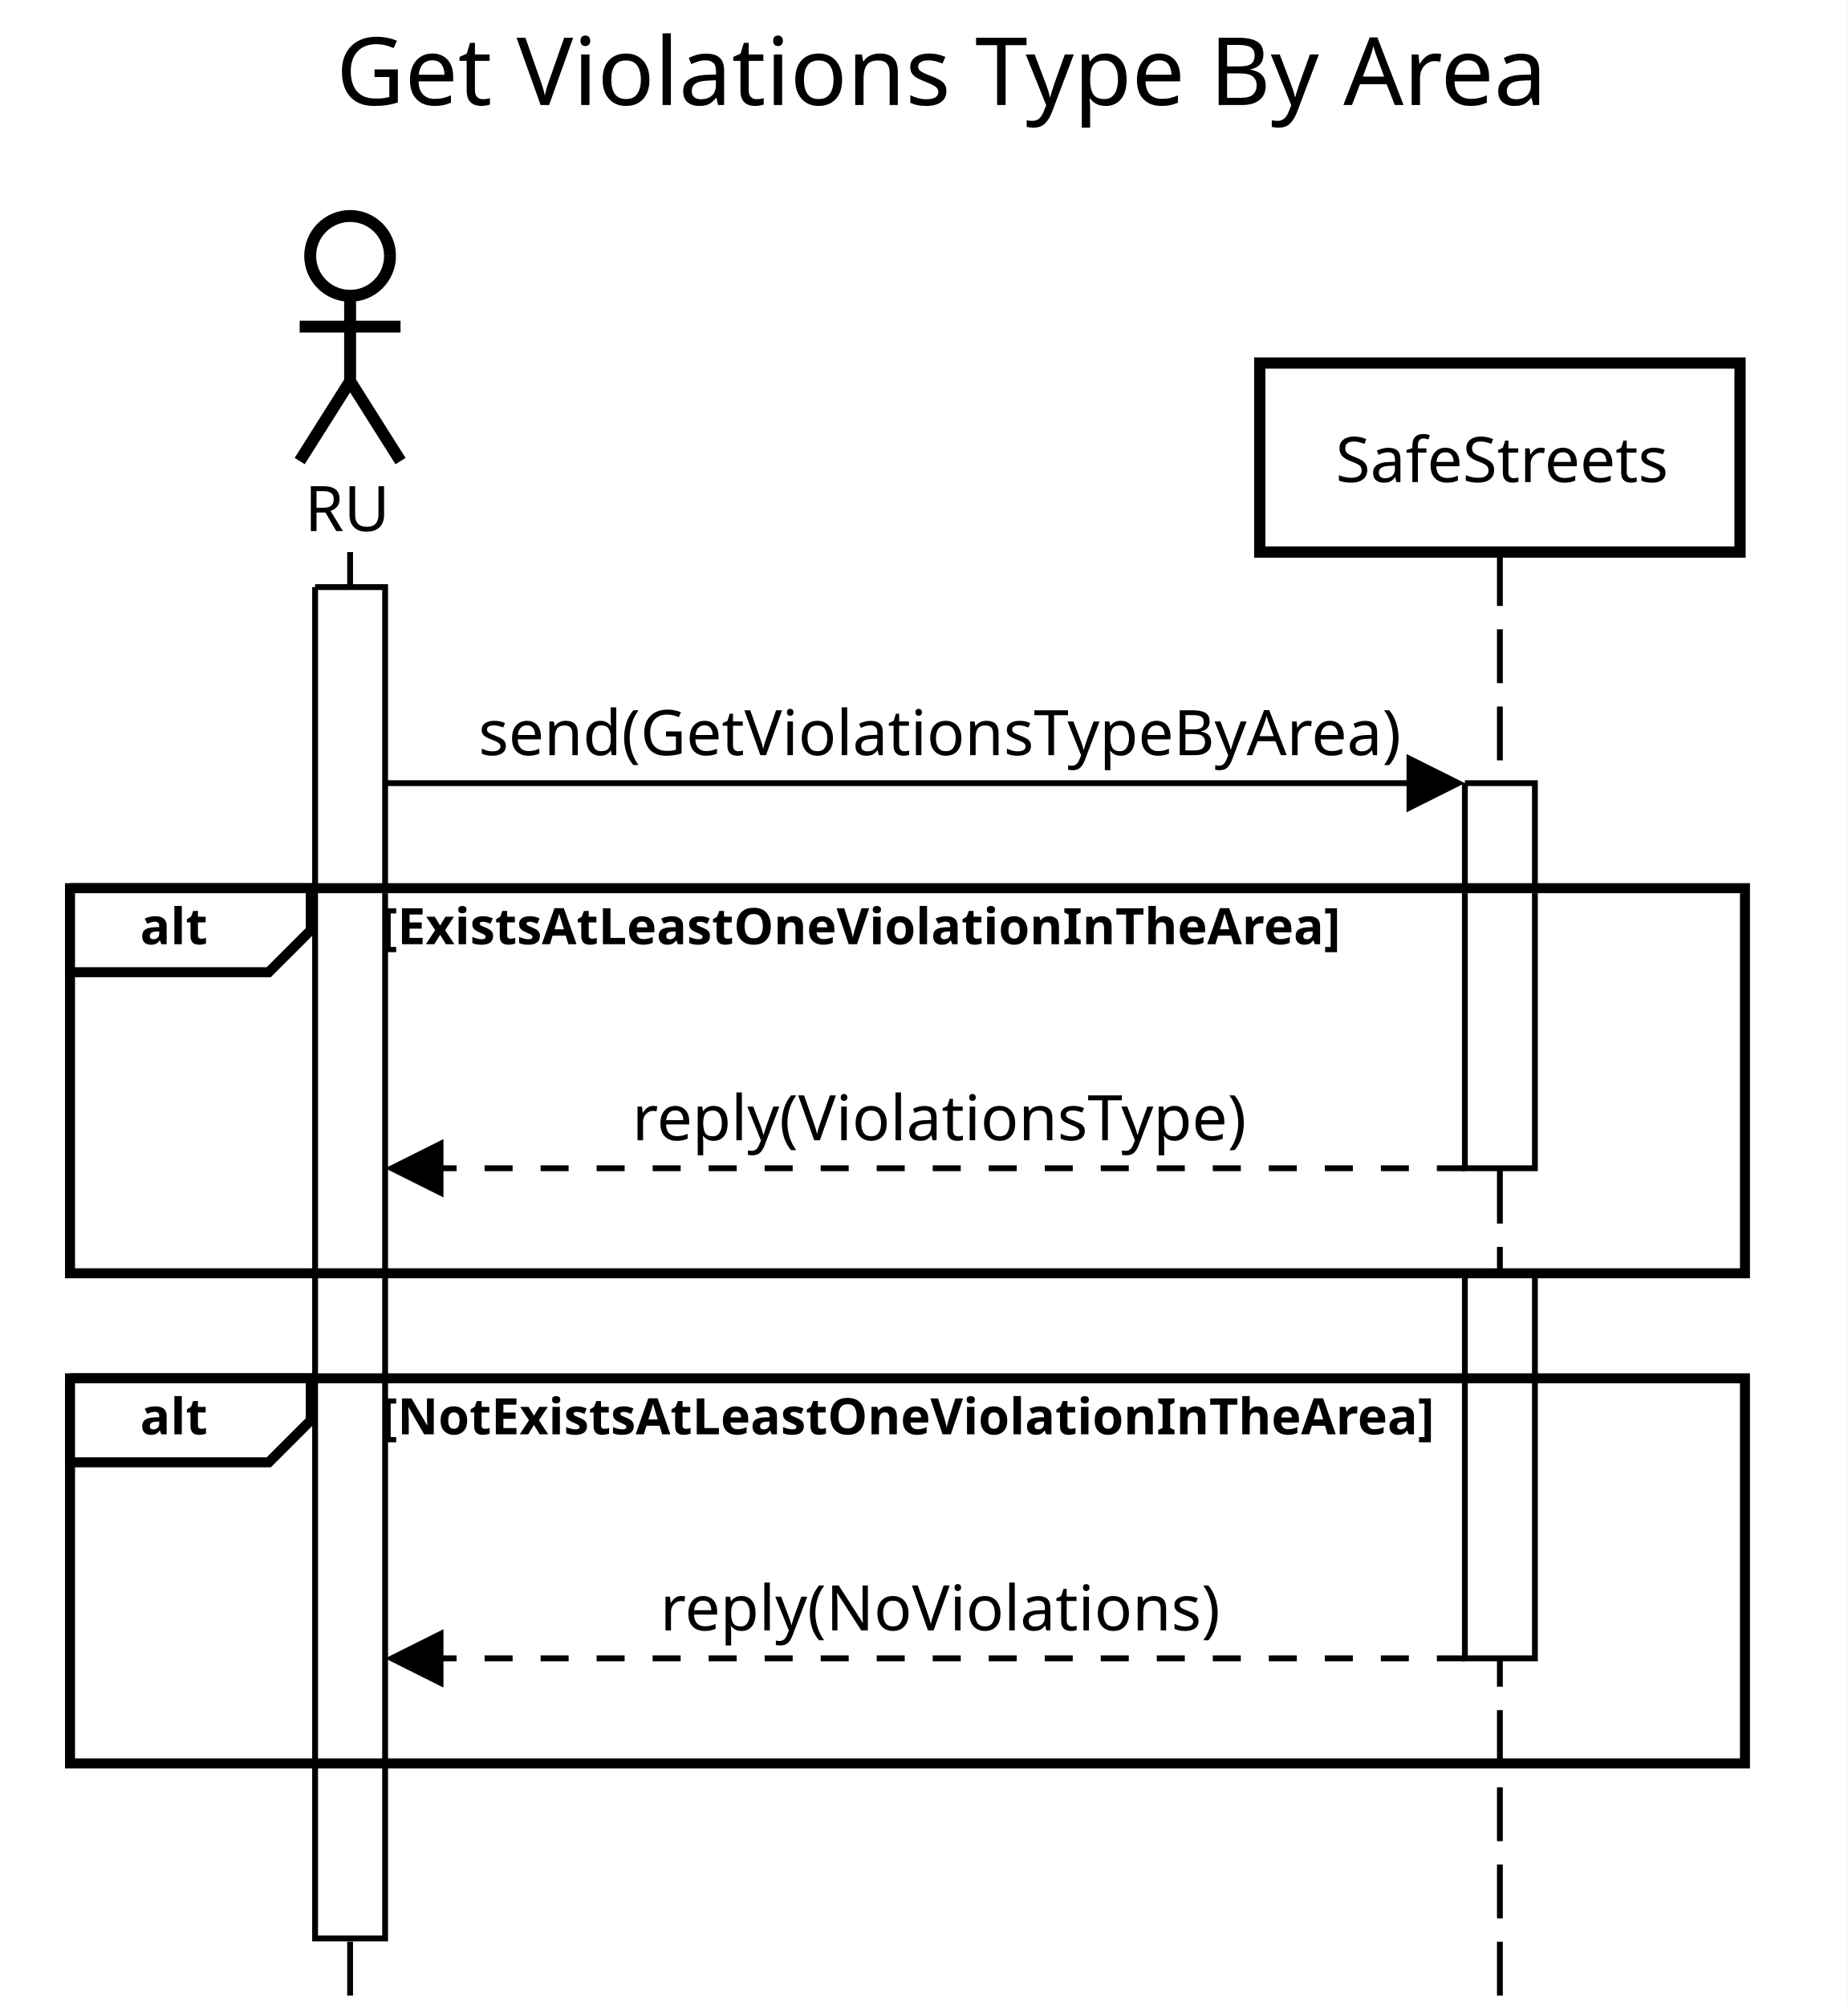
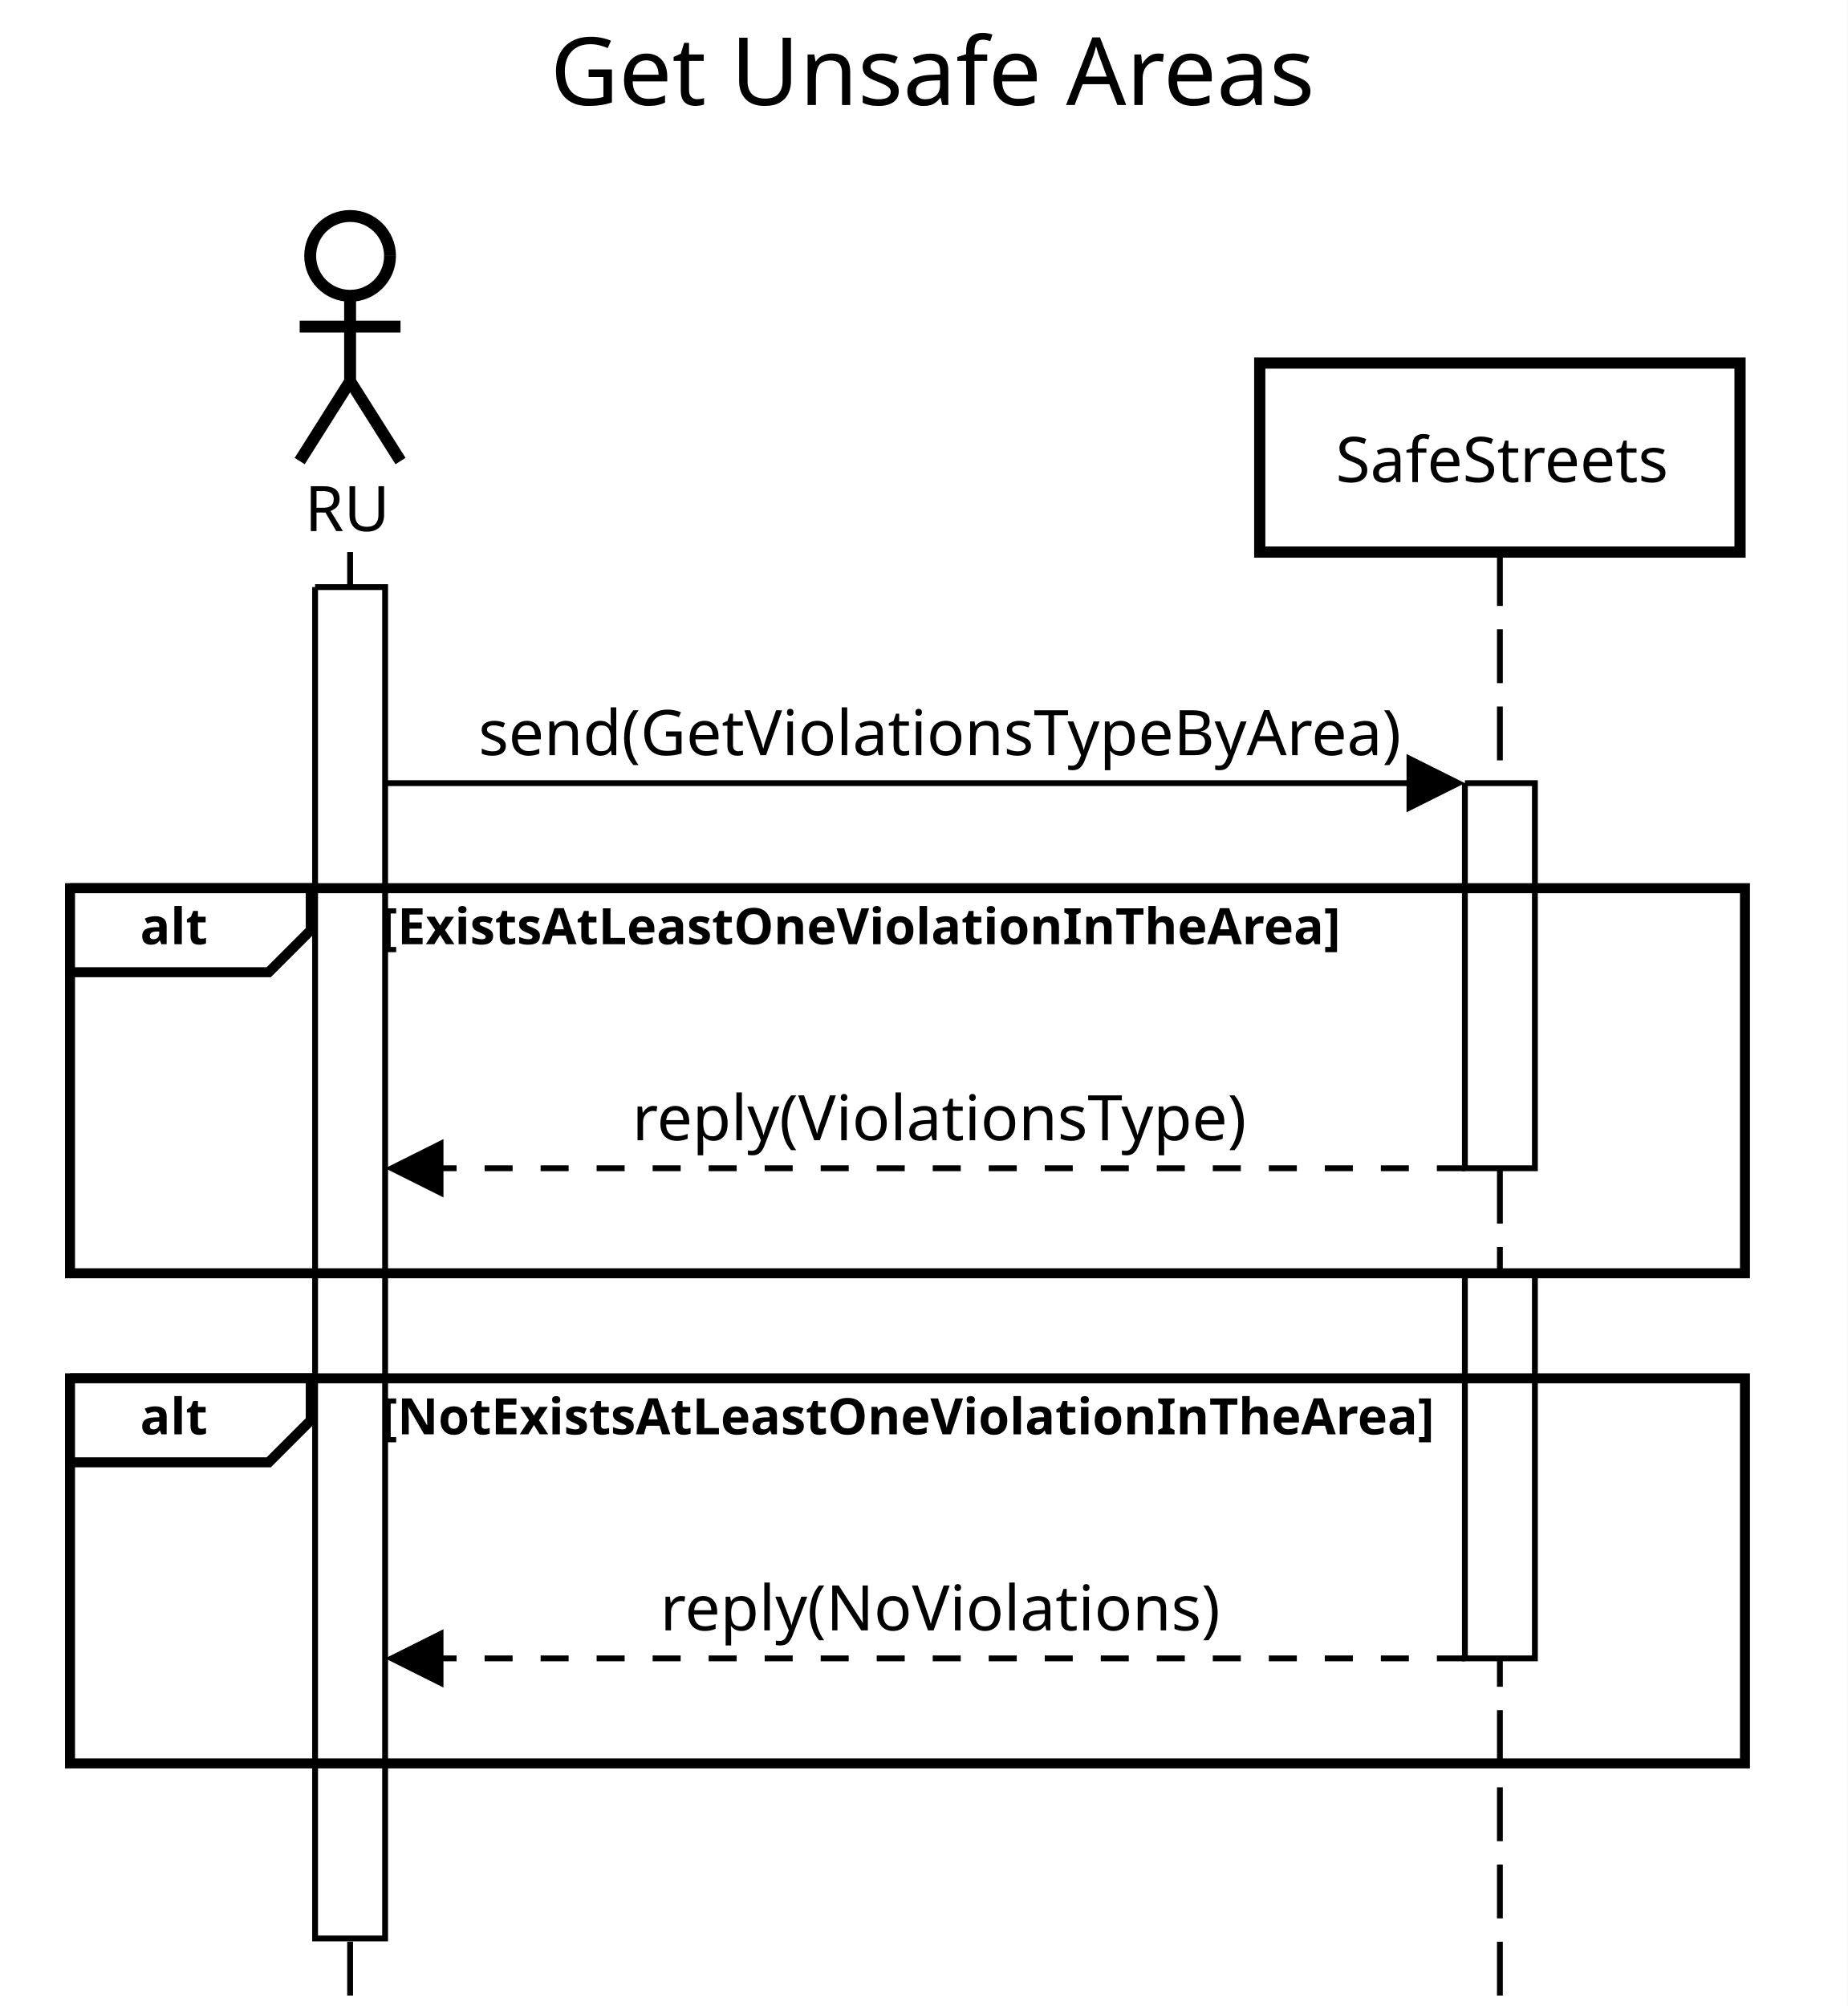
<svg xmlns="http://www.w3.org/2000/svg" version="1.1" width="431" height="468">
  <defs />
  <g>
    <g />
    <g />
    <g />
    <g>
      <rect fill="white" stroke="none" x="0" y="0" width="431" height="468" />
    </g>
    <g>
-       <text fill="black" stroke="none" font-family="sans-serif" font-size="16.5pt" font-style="normal" font-weight="normal" text-decoration="normal" x="78.422" y="24.503" text-anchor="start" dominant-baseline="alphabetic">Get Violations Type By Area</text>
+       <text fill="black" stroke="none" font-family="sans-serif" font-size="16.5pt" font-style="normal" font-weight="normal" text-decoration="normal" x="128.363" y="24.503" text-anchor="start" dominant-baseline="alphabetic">Get Unsafe Areas</text>
    </g>
    <g />
    <g>
      <path fill="none" stroke="black" paint-order="fill stroke markers" d=" M 81.676 128.803 L 81.676 468.575" stroke-miterlimit="10" stroke-width="1.361" stroke-dasharray="12.566,5.445" />
      <path fill="none" stroke="black" paint-order="fill stroke markers" d=" M 349.911 128.803 L 349.911 468.575" stroke-miterlimit="10" stroke-width="1.361" stroke-dasharray="12.566,5.445" />
    </g>
    <g>
      <g>
        <path fill="white" stroke="black" paint-order="fill stroke markers" d=" M 90.987 59.705 A 9.311 9.311 0 1 1 90.987 59.696 M 81.676 69.016 L 81.676 88.945 M 69.915 76.204 L 93.437 76.204 M 81.676 88.945 L 69.915 107.567 M 81.676 88.945 L 93.437 107.567" stroke-miterlimit="10" stroke-width="2.777" stroke-dasharray="" />
      </g>
      <g>
        <g />
        <text fill="black" stroke="none" font-family="sans-serif" font-size="11pt" font-style="normal" font-weight="normal" text-decoration="normal" x="71.089" y="123.903" text-anchor="start" dominant-baseline="alphabetic">RU</text>
      </g>
      <path fill="none" stroke="none" />
      <g>
        <path fill="white" stroke="black" paint-order="fill stroke markers" d=" M 293.887 84.698 L 405.935 84.698 L 405.935 128.803 L 293.887 128.803 L 293.887 84.698 Z" stroke-miterlimit="10" stroke-width="2.614" stroke-dasharray="" />
      </g>
      <g>
        <g />
        <text fill="black" stroke="none" font-family="sans-serif" font-size="11pt" font-style="normal" font-weight="normal" text-decoration="normal" x="311.611" y="112.468" text-anchor="start" dominant-baseline="alphabetic">SafeStreets</text>
      </g>
    </g>
    <g>
      <path fill="white" stroke="black" paint-order="fill stroke markers" d=" M 73.508 136.971 L 89.844 136.971 L 89.844 452.24 L 73.508 452.24 L 73.508 136.971" stroke-miterlimit="10" stroke-width="1.361" stroke-dasharray="" />
      <path fill="white" stroke="black" paint-order="fill stroke markers" d=" M 341.743 182.709 L 358.079 182.709 L 358.079 272.553 L 341.743 272.553 L 341.743 182.709" stroke-miterlimit="10" stroke-width="1.361" stroke-dasharray="" />
      <path fill="white" stroke="black" paint-order="fill stroke markers" d=" M 341.743 297.056 L 358.079 297.056 L 358.079 386.899 L 341.743 386.899 L 341.743 297.056" stroke-miterlimit="10" stroke-width="1.361" stroke-dasharray="" />
      <g>
        <g>
          <rect fill="white" stroke="none" x="109.174" y="161.473" width="213.24" height="21.236" />
        </g>
        <text fill="black" stroke="none" font-family="sans-serif" font-size="11pt" font-style="normal" font-weight="normal" text-decoration="normal" x="111.624" y="176.175" text-anchor="start" dominant-baseline="alphabetic">send(GetViolationsTypeByArea)</text>
      </g>
      <g>
        <path fill="none" stroke="black" paint-order="fill stroke markers" d=" M 89.844 182.709 L 339.021 182.709" stroke-miterlimit="10" stroke-width="1.361" stroke-dasharray="" />
        <g transform="translate(341.7433,182.7092) translate(-341.7433,-182.7092)">
          <path fill="black" stroke="none" paint-order="stroke fill markers" d=" M 328.131 175.903 L 341.743 182.709 L 328.131 189.516 Z" />
        </g>
      </g>
      <g>
        <g>
          <rect fill="white" stroke="none" x="145.033" y="251.317" width="141.522" height="21.236" />
        </g>
        <text fill="black" stroke="none" font-family="sans-serif" font-size="11pt" font-style="normal" font-weight="normal" text-decoration="normal" x="147.483" y="266.019" text-anchor="start" dominant-baseline="alphabetic">reply(ViolationsType)</text>
      </g>
      <g>
        <path fill="none" stroke="black" paint-order="fill stroke markers" d=" M 341.743 272.553 L 92.566 272.553" stroke-miterlimit="10" stroke-width="1.361" stroke-dasharray="6.534" />
        <g transform="translate(89.84362,272.5529) translate(-89.84362,-272.5529)">
          <path fill="black" stroke="none" paint-order="stroke fill markers" d=" M 103.456 265.747 L 89.844 272.553 L 103.456 279.359 Z" />
        </g>
      </g>
      <g>
        <g>
          <rect fill="white" stroke="none" x="151.554" y="365.664" width="128.48" height="21.236" />
        </g>
        <text fill="black" stroke="none" font-family="sans-serif" font-size="11pt" font-style="normal" font-weight="normal" text-decoration="normal" x="154.004" y="380.365" text-anchor="start" dominant-baseline="alphabetic">reply(NoViolations)</text>
      </g>
      <g>
        <path fill="none" stroke="black" paint-order="fill stroke markers" d=" M 341.743 386.899 L 92.566 386.899" stroke-miterlimit="10" stroke-width="1.361" stroke-dasharray="6.534" />
        <g transform="translate(89.84362,386.8993) translate(-89.84362,-386.8993)">
          <path fill="black" stroke="none" paint-order="stroke fill markers" d=" M 103.456 380.093 L 89.844 386.899 L 103.456 393.706 Z" />
        </g>
      </g>
      <g>
        <g />
        <path fill="none" stroke="black" paint-order="fill stroke markers" d=" M 16.335 207.212 L 407.084 207.212 L 407.084 297.056 L 16.335 297.056 L 16.335 207.212 Z" stroke-miterlimit="10" stroke-width="2.334" stroke-dasharray="" />
        <path fill="white" stroke="black" paint-order="fill stroke markers" d=" M 16.335 207.212 L 16.335 226.814 L 62.694 226.814 L 72.496 217.013 L 72.496 207.212 L 16.335 207.212" stroke-miterlimit="10" stroke-width="2.334" stroke-dasharray="" />
        <text fill="black" stroke="none" font-family="sans-serif" font-size="8.8pt" font-style="normal" font-weight="bold" text-decoration="normal" x="32.67" y="220.28" text-anchor="start" dominant-baseline="alphabetic">alt</text>
        <text fill="black" stroke="none" font-family="sans-serif" font-size="8.8pt" font-style="normal" font-weight="bold" text-decoration="normal" x="88.831" y="220.28" text-anchor="start" dominant-baseline="alphabetic">[ExistsAtLeastOneViolationInTheArea]</text>
      </g>
      <g>
        <g />
        <path fill="none" stroke="black" paint-order="fill stroke markers" d=" M 16.335 321.558 L 407.084 321.558 L 407.084 411.402 L 16.335 411.402 L 16.335 321.558 Z" stroke-miterlimit="10" stroke-width="2.334" stroke-dasharray="" />
        <path fill="white" stroke="black" paint-order="fill stroke markers" d=" M 16.335 321.558 L 16.335 341.161 L 62.694 341.161 L 72.496 331.36 L 72.496 321.558 L 16.335 321.558" stroke-miterlimit="10" stroke-width="2.334" stroke-dasharray="" />
        <text fill="black" stroke="none" font-family="sans-serif" font-size="8.8pt" font-style="normal" font-weight="bold" text-decoration="normal" x="32.67" y="334.627" text-anchor="start" dominant-baseline="alphabetic">alt</text>
        <text fill="black" stroke="none" font-family="sans-serif" font-size="8.8pt" font-style="normal" font-weight="bold" text-decoration="normal" x="88.831" y="334.627" text-anchor="start" dominant-baseline="alphabetic">[NotExistsAtLeastOneViolationInTheArea]</text>
      </g>
    </g>
    <g />
    <g />
  </g>
</svg>
